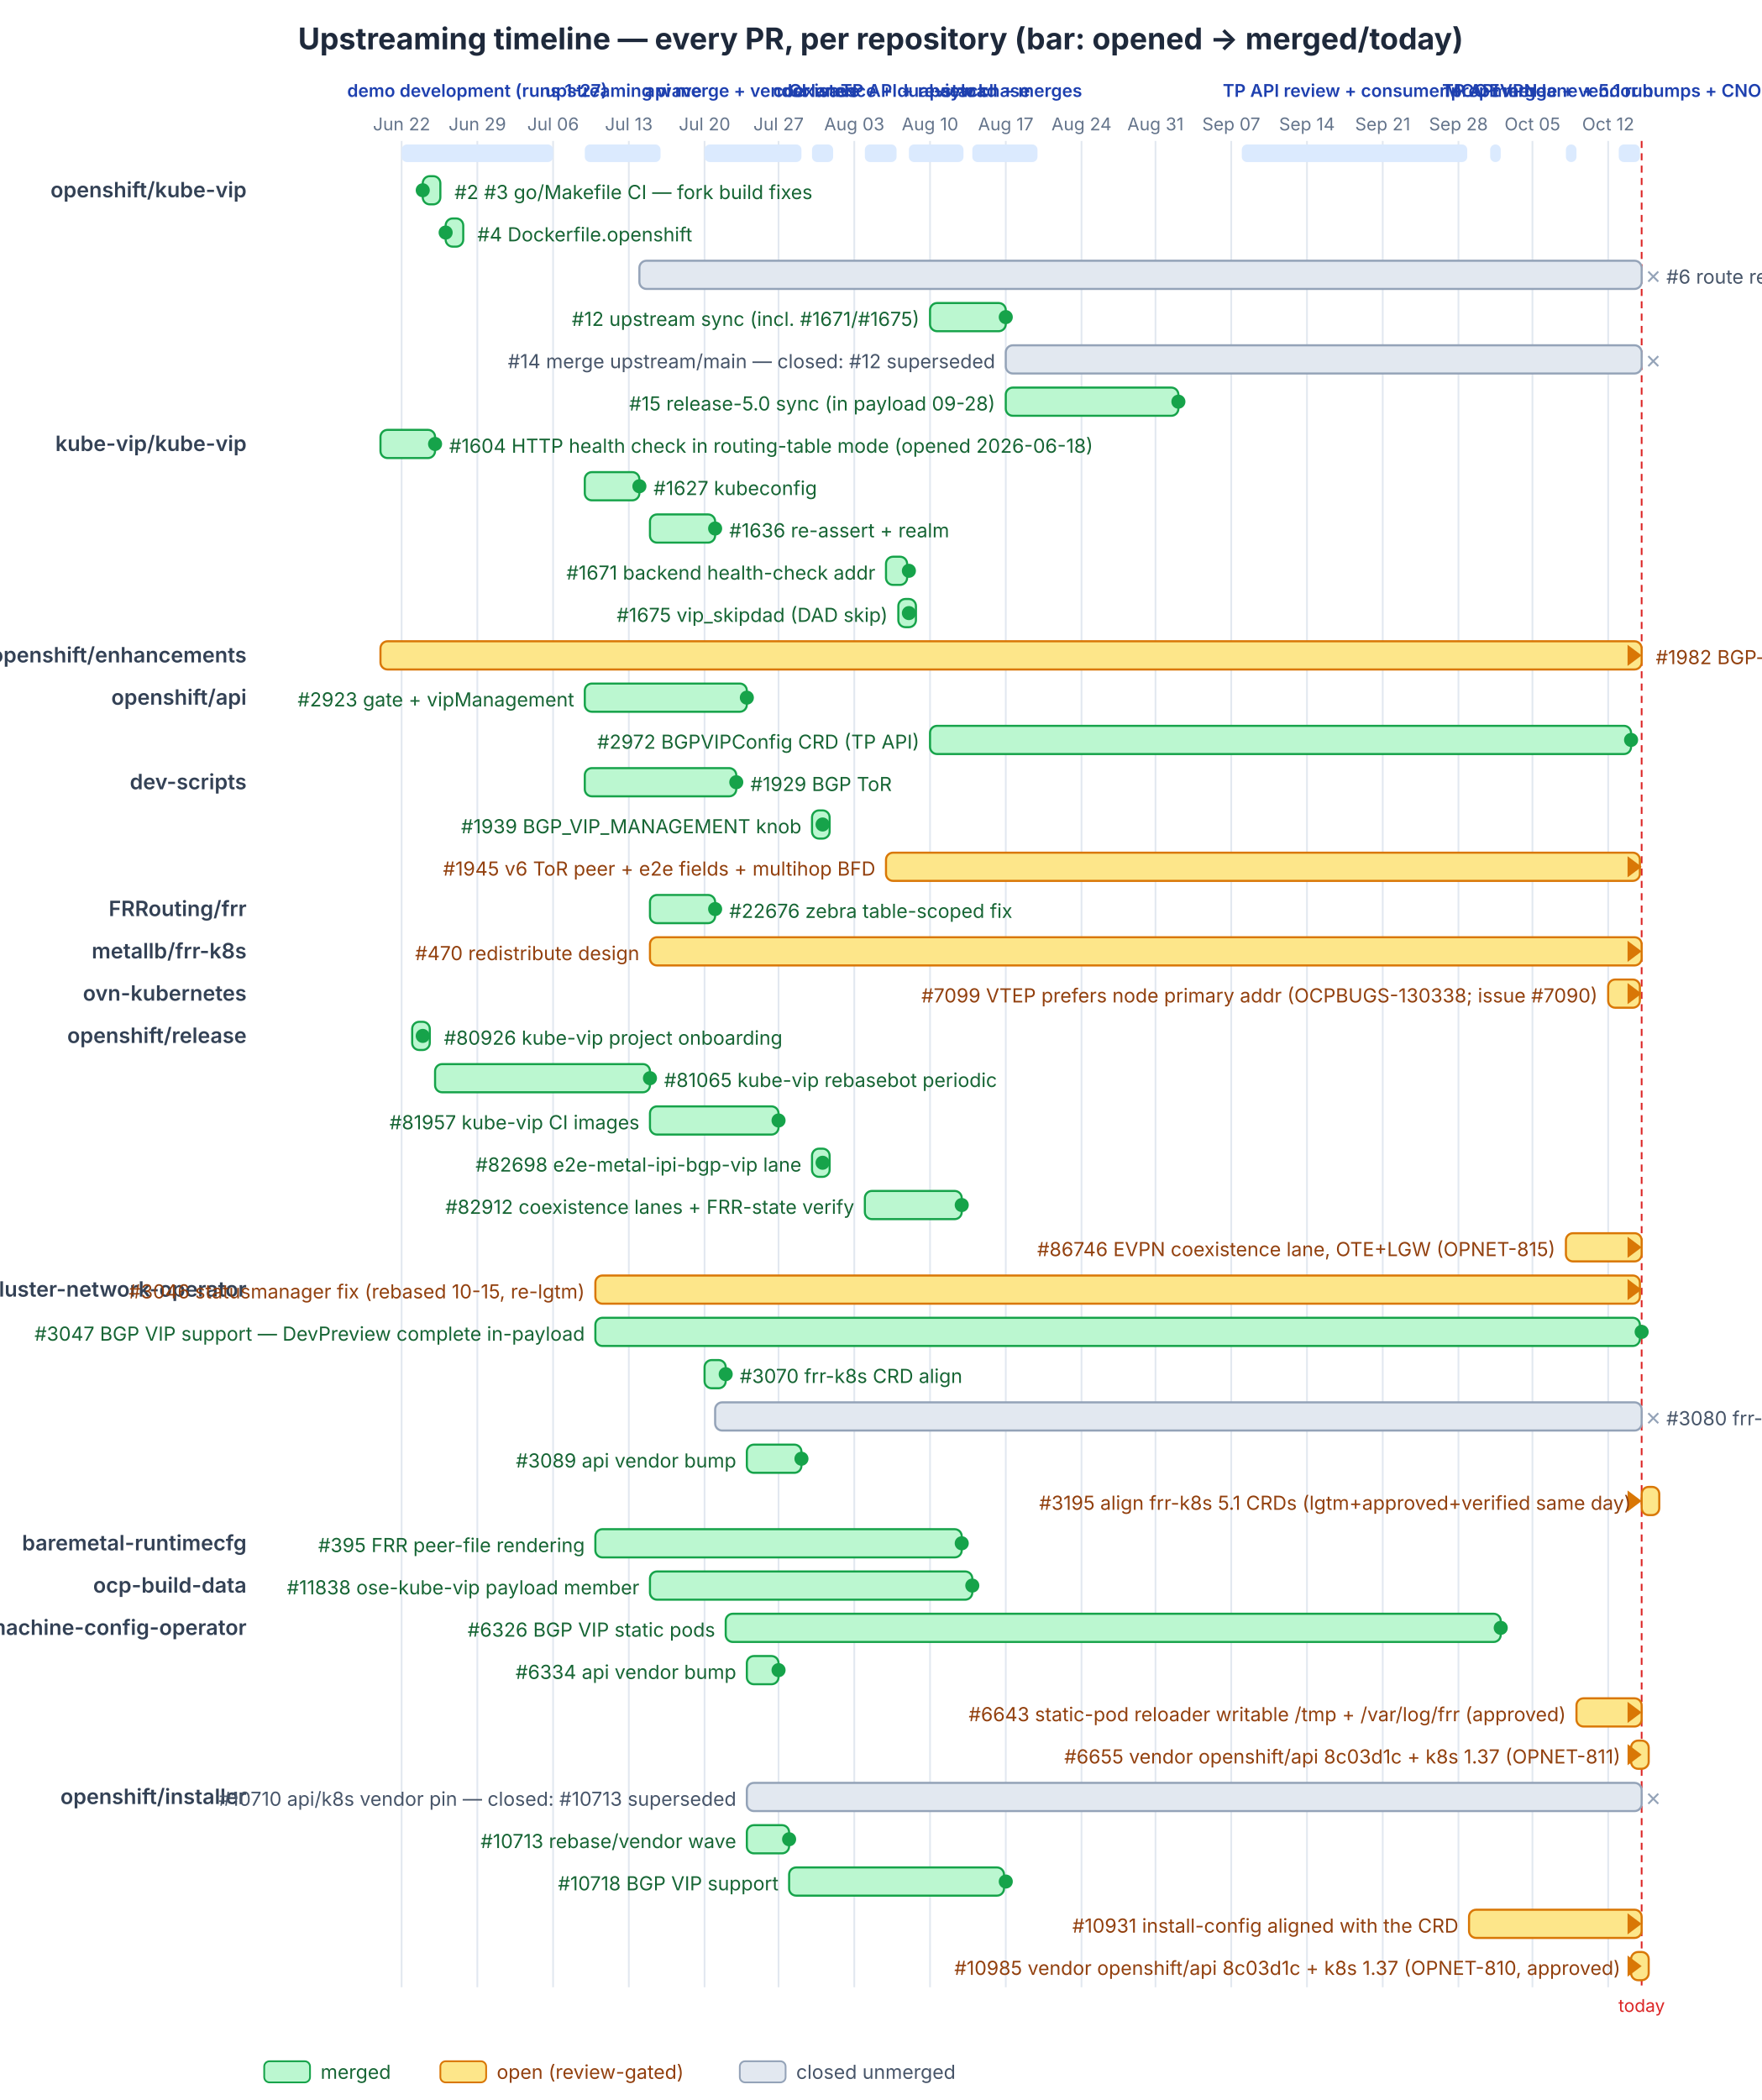
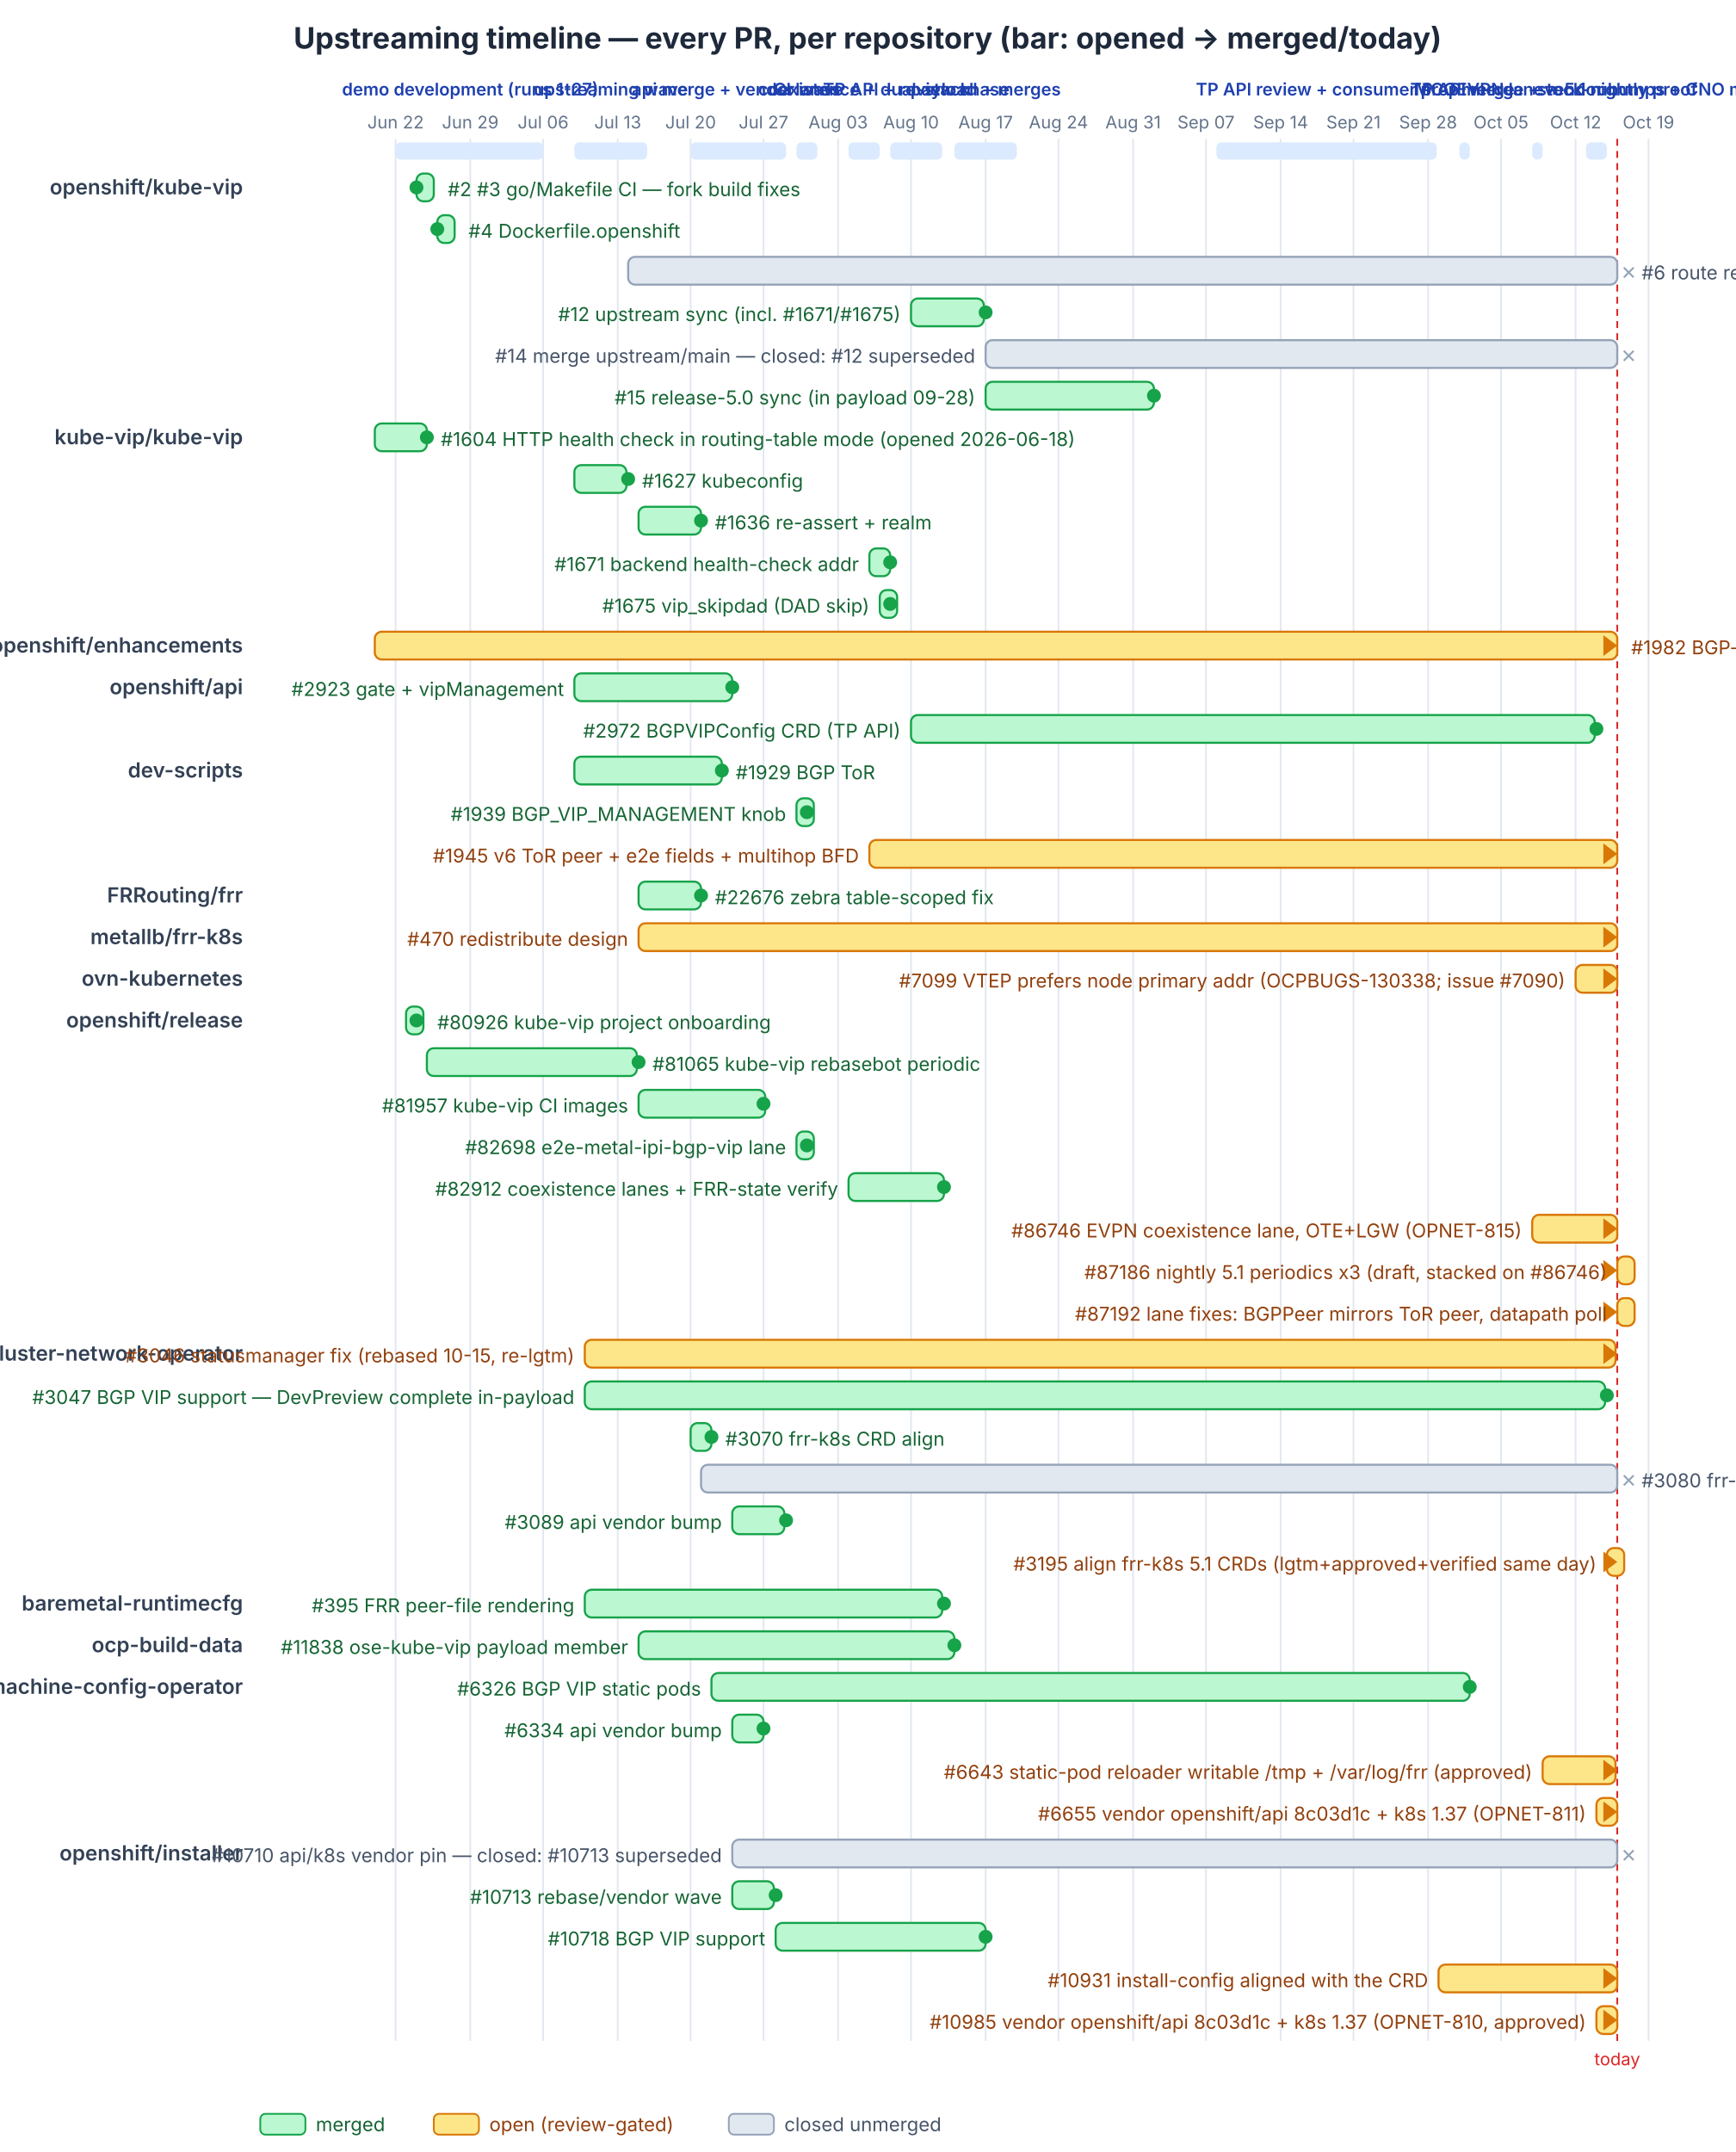
- <svg xmlns="http://www.w3.org/2000/svg" width="1000" height="1192" viewBox="0 0 1000 1192" font-family="Inter, Helvetica, Arial, sans-serif">
+ <svg xmlns="http://www.w3.org/2000/svg" width="1000" height="1240" viewBox="0 0 1000 1240" font-family="Inter, Helvetica, Arial, sans-serif">
  <text x="500" y="28" text-anchor="middle" font-size="17" font-weight="700" fill="#1e293b">Upstreaming timeline — every PR, per repository (bar: opened → merged/today)</text>
-   <line x1="228" y1="80" x2="228" y2="1128" stroke="#e2e8f0" stroke-width="1" />
+   <line x1="228" y1="80" x2="228" y2="1176" stroke="#e2e8f0" stroke-width="1" />
  <text x="228" y="74" text-anchor="middle" font-size="10" fill="#64748b">Jun 22</text>
-   <line x1="271" y1="80" x2="271" y2="1128" stroke="#e2e8f0" stroke-width="1" />
+   <line x1="271" y1="80" x2="271" y2="1176" stroke="#e2e8f0" stroke-width="1" />
  <text x="271" y="74" text-anchor="middle" font-size="10" fill="#64748b">Jun 29</text>
-   <line x1="314" y1="80" x2="314" y2="1128" stroke="#e2e8f0" stroke-width="1" />
-   <text x="314" y="74" text-anchor="middle" font-size="10" fill="#64748b">Jul 06</text>
-   <line x1="357" y1="80" x2="357" y2="1128" stroke="#e2e8f0" stroke-width="1" />
-   <text x="357" y="74" text-anchor="middle" font-size="10" fill="#64748b">Jul 13</text>
-   <line x1="400" y1="80" x2="400" y2="1128" stroke="#e2e8f0" stroke-width="1" />
-   <text x="400" y="74" text-anchor="middle" font-size="10" fill="#64748b">Jul 20</text>
-   <line x1="442" y1="80" x2="442" y2="1128" stroke="#e2e8f0" stroke-width="1" />
-   <text x="442" y="74" text-anchor="middle" font-size="10" fill="#64748b">Jul 27</text>
-   <line x1="485" y1="80" x2="485" y2="1128" stroke="#e2e8f0" stroke-width="1" />
-   <text x="485" y="74" text-anchor="middle" font-size="10" fill="#64748b">Aug 03</text>
-   <line x1="528" y1="80" x2="528" y2="1128" stroke="#e2e8f0" stroke-width="1" />
-   <text x="528" y="74" text-anchor="middle" font-size="10" fill="#64748b">Aug 10</text>
-   <line x1="571" y1="80" x2="571" y2="1128" stroke="#e2e8f0" stroke-width="1" />
-   <text x="571" y="74" text-anchor="middle" font-size="10" fill="#64748b">Aug 17</text>
-   <line x1="614" y1="80" x2="614" y2="1128" stroke="#e2e8f0" stroke-width="1" />
-   <text x="614" y="74" text-anchor="middle" font-size="10" fill="#64748b">Aug 24</text>
-   <line x1="656" y1="80" x2="656" y2="1128" stroke="#e2e8f0" stroke-width="1" />
-   <text x="656" y="74" text-anchor="middle" font-size="10" fill="#64748b">Aug 31</text>
-   <line x1="699" y1="80" x2="699" y2="1128" stroke="#e2e8f0" stroke-width="1" />
-   <text x="699" y="74" text-anchor="middle" font-size="10" fill="#64748b">Sep 07</text>
-   <line x1="742" y1="80" x2="742" y2="1128" stroke="#e2e8f0" stroke-width="1" />
-   <text x="742" y="74" text-anchor="middle" font-size="10" fill="#64748b">Sep 14</text>
-   <line x1="785" y1="80" x2="785" y2="1128" stroke="#e2e8f0" stroke-width="1" />
-   <text x="785" y="74" text-anchor="middle" font-size="10" fill="#64748b">Sep 21</text>
-   <line x1="828" y1="80" x2="828" y2="1128" stroke="#e2e8f0" stroke-width="1" />
-   <text x="828" y="74" text-anchor="middle" font-size="10" fill="#64748b">Sep 28</text>
-   <line x1="870" y1="80" x2="870" y2="1128" stroke="#e2e8f0" stroke-width="1" />
-   <text x="870" y="74" text-anchor="middle" font-size="10" fill="#64748b">Oct 05</text>
-   <line x1="913" y1="80" x2="913" y2="1128" stroke="#e2e8f0" stroke-width="1" />
-   <text x="913" y="74" text-anchor="middle" font-size="10" fill="#64748b">Oct 12</text>
-   <line x1="932" y1="80" x2="932" y2="1128" stroke="#dc2626" stroke-width="1" stroke-dasharray="4 3" />
-   <text x="932" y="1142" text-anchor="middle" font-size="10" fill="#dc2626">today</text>
-   <rect x="228" y="82" width="86" height="10" rx="3" fill="#dbeafe" />
+   <line x1="313" y1="80" x2="313" y2="1176" stroke="#e2e8f0" stroke-width="1" />
+   <text x="313" y="74" text-anchor="middle" font-size="10" fill="#64748b">Jul 06</text>
+   <line x1="356" y1="80" x2="356" y2="1176" stroke="#e2e8f0" stroke-width="1" />
+   <text x="356" y="74" text-anchor="middle" font-size="10" fill="#64748b">Jul 13</text>
+   <line x1="398" y1="80" x2="398" y2="1176" stroke="#e2e8f0" stroke-width="1" />
+   <text x="398" y="74" text-anchor="middle" font-size="10" fill="#64748b">Jul 20</text>
+   <line x1="440" y1="80" x2="440" y2="1176" stroke="#e2e8f0" stroke-width="1" />
+   <text x="440" y="74" text-anchor="middle" font-size="10" fill="#64748b">Jul 27</text>
+   <line x1="483" y1="80" x2="483" y2="1176" stroke="#e2e8f0" stroke-width="1" />
+   <text x="483" y="74" text-anchor="middle" font-size="10" fill="#64748b">Aug 03</text>
+   <line x1="525" y1="80" x2="525" y2="1176" stroke="#e2e8f0" stroke-width="1" />
+   <text x="525" y="74" text-anchor="middle" font-size="10" fill="#64748b">Aug 10</text>
+   <line x1="568" y1="80" x2="568" y2="1176" stroke="#e2e8f0" stroke-width="1" />
+   <text x="568" y="74" text-anchor="middle" font-size="10" fill="#64748b">Aug 17</text>
+   <line x1="610" y1="80" x2="610" y2="1176" stroke="#e2e8f0" stroke-width="1" />
+   <text x="610" y="74" text-anchor="middle" font-size="10" fill="#64748b">Aug 24</text>
+   <line x1="653" y1="80" x2="653" y2="1176" stroke="#e2e8f0" stroke-width="1" />
+   <text x="653" y="74" text-anchor="middle" font-size="10" fill="#64748b">Aug 31</text>
+   <line x1="695" y1="80" x2="695" y2="1176" stroke="#e2e8f0" stroke-width="1" />
+   <text x="695" y="74" text-anchor="middle" font-size="10" fill="#64748b">Sep 07</text>
+   <line x1="738" y1="80" x2="738" y2="1176" stroke="#e2e8f0" stroke-width="1" />
+   <text x="738" y="74" text-anchor="middle" font-size="10" fill="#64748b">Sep 14</text>
+   <line x1="780" y1="80" x2="780" y2="1176" stroke="#e2e8f0" stroke-width="1" />
+   <text x="780" y="74" text-anchor="middle" font-size="10" fill="#64748b">Sep 21</text>
+   <line x1="823" y1="80" x2="823" y2="1176" stroke="#e2e8f0" stroke-width="1" />
+   <text x="823" y="74" text-anchor="middle" font-size="10" fill="#64748b">Sep 28</text>
+   <line x1="865" y1="80" x2="865" y2="1176" stroke="#e2e8f0" stroke-width="1" />
+   <text x="865" y="74" text-anchor="middle" font-size="10" fill="#64748b">Oct 05</text>
+   <line x1="908" y1="80" x2="908" y2="1176" stroke="#e2e8f0" stroke-width="1" />
+   <text x="908" y="74" text-anchor="middle" font-size="10" fill="#64748b">Oct 12</text>
+   <line x1="950" y1="80" x2="950" y2="1176" stroke="#e2e8f0" stroke-width="1" />
+   <text x="950" y="74" text-anchor="middle" font-size="10" fill="#64748b">Oct 19</text>
+   <line x1="932" y1="80" x2="932" y2="1176" stroke="#dc2626" stroke-width="1" stroke-dasharray="4 3" />
+   <text x="932" y="1190" text-anchor="middle" font-size="10" fill="#dc2626">today</text>
+   <rect x="228" y="82" width="85" height="10" rx="3" fill="#dbeafe" />
  <text x="271" y="55" text-anchor="middle" font-size="10" font-weight="600" fill="#1e40af">demo development (runs 1-27)</text>
-   <rect x="332" y="82" width="43" height="10" rx="3" fill="#dbeafe" />
-   <text x="354" y="55" text-anchor="middle" font-size="10" font-weight="600" fill="#1e40af">upstreaming wave</text>
-   <rect x="400" y="82" width="55" height="10" rx="3" fill="#dbeafe" />
-   <text x="427" y="55" text-anchor="middle" font-size="10" font-weight="600" fill="#1e40af">api merge + vendor wave</text>
-   <rect x="461" y="82" width="12" height="10" rx="3" fill="#dbeafe" />
-   <text x="467" y="55" text-anchor="middle" font-size="10" font-weight="600" fill="#1e40af">CI lanes</text>
-   <rect x="491" y="82" width="18" height="10" rx="3" fill="#dbeafe" />
-   <text x="500" y="55" text-anchor="middle" font-size="10" font-weight="600" fill="#1e40af">coexistence + dual-stack</text>
-   <rect x="516" y="82" width="31" height="10" rx="3" fill="#dbeafe" />
-   <text x="531" y="55" text-anchor="middle" font-size="10" font-weight="600" fill="#1e40af">TP API + review chase</text>
-   <rect x="552" y="82" width="37" height="10" rx="3" fill="#dbeafe" />
-   <text x="571" y="55" text-anchor="middle" font-size="10" font-weight="600" fill="#1e40af">payload + merges</text>
-   <rect x="705" y="82" width="128" height="10" rx="3" fill="#dbeafe" />
-   <text x="770" y="55" text-anchor="middle" font-size="10" font-weight="600" fill="#1e40af">TP API review + consumer prep</text>
-   <rect x="846" y="82" width="6" height="10" rx="3" fill="#dbeafe" />
-   <text x="849" y="55" text-anchor="middle" font-size="10" font-weight="600" fill="#1e40af">MCO merge</text>
-   <rect x="889" y="82" width="6" height="10" rx="3" fill="#dbeafe" />
-   <text x="892" y="55" text-anchor="middle" font-size="10" font-weight="600" fill="#1e40af">EVPN lane + 5.1 run</text>
-   <rect x="919" y="82" width="12" height="10" rx="3" fill="#dbeafe" />
-   <text x="926" y="55" text-anchor="middle" font-size="10" font-weight="600" fill="#1e40af">TP API merge + vendor bumps + CNO merge</text>
+   <rect x="331" y="82" width="42" height="10" rx="3" fill="#dbeafe" />
+   <text x="352" y="55" text-anchor="middle" font-size="10" font-weight="600" fill="#1e40af">upstreaming wave</text>
+   <rect x="398" y="82" width="55" height="10" rx="3" fill="#dbeafe" />
+   <text x="425" y="55" text-anchor="middle" font-size="10" font-weight="600" fill="#1e40af">api merge + vendor wave</text>
+   <rect x="459" y="82" width="12" height="10" rx="3" fill="#dbeafe" />
+   <text x="465" y="55" text-anchor="middle" font-size="10" font-weight="600" fill="#1e40af">CI lanes</text>
+   <rect x="489" y="82" width="18" height="10" rx="3" fill="#dbeafe" />
+   <text x="498" y="55" text-anchor="middle" font-size="10" font-weight="600" fill="#1e40af">coexistence + dual-stack</text>
+   <rect x="513" y="82" width="30" height="10" rx="3" fill="#dbeafe" />
+   <text x="528" y="55" text-anchor="middle" font-size="10" font-weight="600" fill="#1e40af">TP API + review chase</text>
+   <rect x="550" y="82" width="36" height="10" rx="3" fill="#dbeafe" />
+   <text x="568" y="55" text-anchor="middle" font-size="10" font-weight="600" fill="#1e40af">payload + merges</text>
+   <rect x="701" y="82" width="127" height="10" rx="3" fill="#dbeafe" />
+   <text x="765" y="55" text-anchor="middle" font-size="10" font-weight="600" fill="#1e40af">TP API review + consumer prep</text>
+   <rect x="841" y="82" width="6" height="10" rx="3" fill="#dbeafe" />
+   <text x="844" y="55" text-anchor="middle" font-size="10" font-weight="600" fill="#1e40af">MCO merge</text>
+   <rect x="883" y="82" width="6" height="10" rx="3" fill="#dbeafe" />
+   <text x="886" y="55" text-anchor="middle" font-size="10" font-weight="600" fill="#1e40af">EVPN lane + 5.1 run</text>
+   <rect x="914" y="82" width="12" height="10" rx="3" fill="#dbeafe" />
+   <text x="920" y="55" text-anchor="middle" font-size="10" font-weight="600" fill="#1e40af">TP API merge + vendor bumps + CNO merge</text>
+   <rect x="932" y="82" width="0" height="10" rx="3" fill="#dbeafe" />
+   <text x="932" y="55" text-anchor="middle" font-size="10" font-weight="600" fill="#1e40af">stock-nightly proof</text>
  <text x="140" y="112" text-anchor="end" font-size="12" font-weight="600" fill="#334155">openshift/kube-vip</text>
  <rect x="240" y="100" width="10" height="16" rx="4" fill="#bbf7d0" stroke="#16a34a" stroke-width="1.2" />
  <circle cx="240" cy="108" r="4" fill="#16a34a" />
  <text x="258" y="113" font-size="11" fill="#166534">#2 #3 go/Makefile CI — fork build fixes</text>
-   <rect x="253" y="124" width="10" height="16" rx="4" fill="#bbf7d0" stroke="#16a34a" stroke-width="1.2" />
-   <circle cx="253" cy="132" r="4" fill="#16a34a" />
-   <text x="271" y="137" font-size="11" fill="#166534">#4 Dockerfile.openshift</text>
-   <rect x="363" y="148" width="569" height="16" rx="4" fill="#e2e8f0" stroke="#94a3b8" stroke-width="1.2" />
+   <rect x="252" y="124" width="10" height="16" rx="4" fill="#bbf7d0" stroke="#16a34a" stroke-width="1.2" />
+   <circle cx="252" cy="132" r="4" fill="#16a34a" />
+   <text x="270" y="137" font-size="11" fill="#166534">#4 Dockerfile.openshift</text>
+   <rect x="362" y="148" width="570" height="16" rx="4" fill="#e2e8f0" stroke="#94a3b8" stroke-width="1.2" />
  <text x="934" y="161" font-size="11" fill="#94a3b8">✕</text>
  <text x="946" y="161" font-size="11" fill="#475569">#6 route re-assert — closed: FRR fix suffices</text>
-   <rect x="528" y="172" width="43" height="16" rx="4" fill="#bbf7d0" stroke="#16a34a" stroke-width="1.2" />
-   <circle cx="571" cy="180" r="4" fill="#16a34a" />
-   <text x="522" y="185" text-anchor="end" font-size="11" fill="#166534">#12 upstream sync (incl. #1671/#1675)</text>
-   <rect x="571" y="196" width="361" height="16" rx="4" fill="#e2e8f0" stroke="#94a3b8" stroke-width="1.2" />
+   <rect x="525" y="172" width="42" height="16" rx="4" fill="#bbf7d0" stroke="#16a34a" stroke-width="1.2" />
+   <circle cx="568" cy="180" r="4" fill="#16a34a" />
+   <text x="519" y="185" text-anchor="end" font-size="11" fill="#166534">#12 upstream sync (incl. #1671/#1675)</text>
+   <rect x="568" y="196" width="364" height="16" rx="4" fill="#e2e8f0" stroke="#94a3b8" stroke-width="1.2" />
  <text x="934" y="209" font-size="11" fill="#94a3b8">✕</text>
-   <text x="565" y="209" text-anchor="end" font-size="11" fill="#475569">#14 merge upstream/main — closed: #12 superseded</text>
-   <rect x="571" y="220" width="98" height="16" rx="4" fill="#bbf7d0" stroke="#16a34a" stroke-width="1.2" />
-   <circle cx="669" cy="228" r="4" fill="#16a34a" />
-   <text x="565" y="233" text-anchor="end" font-size="11" fill="#166534">#15 release-5.0 sync (in payload 09-28)</text>
+   <text x="562" y="209" text-anchor="end" font-size="11" fill="#475569">#14 merge upstream/main — closed: #12 superseded</text>
+   <rect x="568" y="220" width="97" height="16" rx="4" fill="#bbf7d0" stroke="#16a34a" stroke-width="1.2" />
+   <circle cx="665" cy="228" r="4" fill="#16a34a" />
+   <text x="562" y="233" text-anchor="end" font-size="11" fill="#166534">#15 release-5.0 sync (in payload 09-28)</text>
  <text x="140" y="256" text-anchor="end" font-size="12" font-weight="600" fill="#334155">kube-vip/kube-vip</text>
-   <rect x="216" y="244" width="31" height="16" rx="4" fill="#bbf7d0" stroke="#16a34a" stroke-width="1.2" />
-   <circle cx="247" cy="252" r="4" fill="#16a34a" />
-   <text x="255" y="257" font-size="11" fill="#166534">#1604 HTTP health check in routing-table mode (opened 2026-06-18)</text>
-   <rect x="332" y="268" width="31" height="16" rx="4" fill="#bbf7d0" stroke="#16a34a" stroke-width="1.2" />
-   <circle cx="363" cy="276" r="4" fill="#16a34a" />
-   <text x="371" y="281" font-size="11" fill="#166534">#1627 kubeconfig</text>
-   <rect x="369" y="292" width="37" height="16" rx="4" fill="#bbf7d0" stroke="#16a34a" stroke-width="1.2" />
-   <circle cx="406" cy="300" r="4" fill="#16a34a" />
-   <text x="414" y="305" font-size="11" fill="#166534">#1636 re-assert + realm</text>
-   <rect x="503" y="316" width="12" height="16" rx="4" fill="#bbf7d0" stroke="#16a34a" stroke-width="1.2" />
-   <circle cx="516" cy="324" r="4" fill="#16a34a" />
-   <text x="497" y="329" text-anchor="end" font-size="11" fill="#166534">#1671 backend health-check addr</text>
-   <rect x="510" y="340" width="10" height="16" rx="4" fill="#bbf7d0" stroke="#16a34a" stroke-width="1.2" />
-   <circle cx="516" cy="348" r="4" fill="#16a34a" />
-   <text x="504" y="353" text-anchor="end" font-size="11" fill="#166534">#1675 vip_skipdad (DAD skip)</text>
+   <rect x="216" y="244" width="30" height="16" rx="4" fill="#bbf7d0" stroke="#16a34a" stroke-width="1.2" />
+   <circle cx="246" cy="252" r="4" fill="#16a34a" />
+   <text x="254" y="257" font-size="11" fill="#166534">#1604 HTTP health check in routing-table mode (opened 2026-06-18)</text>
+   <rect x="331" y="268" width="30" height="16" rx="4" fill="#bbf7d0" stroke="#16a34a" stroke-width="1.2" />
+   <circle cx="362" cy="276" r="4" fill="#16a34a" />
+   <text x="370" y="281" font-size="11" fill="#166534">#1627 kubeconfig</text>
+   <rect x="368" y="292" width="36" height="16" rx="4" fill="#bbf7d0" stroke="#16a34a" stroke-width="1.2" />
+   <circle cx="404" cy="300" r="4" fill="#16a34a" />
+   <text x="412" y="305" font-size="11" fill="#166534">#1636 re-assert + realm</text>
+   <rect x="501" y="316" width="12" height="16" rx="4" fill="#bbf7d0" stroke="#16a34a" stroke-width="1.2" />
+   <circle cx="513" cy="324" r="4" fill="#16a34a" />
+   <text x="495" y="329" text-anchor="end" font-size="11" fill="#166534">#1671 backend health-check addr</text>
+   <rect x="507" y="340" width="10" height="16" rx="4" fill="#bbf7d0" stroke="#16a34a" stroke-width="1.2" />
+   <circle cx="513" cy="348" r="4" fill="#16a34a" />
+   <text x="501" y="353" text-anchor="end" font-size="11" fill="#166534">#1675 vip_skipdad (DAD skip)</text>
  <text x="140" y="376" text-anchor="end" font-size="12" font-weight="600" fill="#334155">openshift/enhancements</text>
  <rect x="216" y="364" width="716" height="16" rx="4" fill="#fde68a" stroke="#d97706" stroke-width="1.2" />
  <path d="M924,366 L932,372 L924,378 z" fill="#d97706" />
  <text x="940" y="377" font-size="11" fill="#92400e">#1982 BGP-based VIP management EP (opened 2026-04-23)</text>
  <text x="140" y="400" text-anchor="end" font-size="12" font-weight="600" fill="#334155">openshift/api</text>
-   <rect x="332" y="388" width="92" height="16" rx="4" fill="#bbf7d0" stroke="#16a34a" stroke-width="1.2" />
-   <circle cx="424" cy="396" r="4" fill="#16a34a" />
-   <text x="326" y="401" text-anchor="end" font-size="11" fill="#166534">#2923 gate + vipManagement</text>
-   <rect x="528" y="412" width="398" height="16" rx="4" fill="#bbf7d0" stroke="#16a34a" stroke-width="1.2" />
-   <circle cx="926" cy="420" r="4" fill="#16a34a" />
-   <text x="522" y="425" text-anchor="end" font-size="11" fill="#166534">#2972 BGPVIPConfig CRD (TP API)</text>
+   <rect x="331" y="388" width="91" height="16" rx="4" fill="#bbf7d0" stroke="#16a34a" stroke-width="1.2" />
+   <circle cx="422" cy="396" r="4" fill="#16a34a" />
+   <text x="325" y="401" text-anchor="end" font-size="11" fill="#166534">#2923 gate + vipManagement</text>
+   <rect x="525" y="412" width="394" height="16" rx="4" fill="#bbf7d0" stroke="#16a34a" stroke-width="1.2" />
+   <circle cx="920" cy="420" r="4" fill="#16a34a" />
+   <text x="519" y="425" text-anchor="end" font-size="11" fill="#166534">#2972 BGPVIPConfig CRD (TP API)</text>
  <text x="140" y="448" text-anchor="end" font-size="12" font-weight="600" fill="#334155">dev-scripts</text>
-   <rect x="332" y="436" width="86" height="16" rx="4" fill="#bbf7d0" stroke="#16a34a" stroke-width="1.2" />
-   <circle cx="418" cy="444" r="4" fill="#16a34a" />
-   <text x="426" y="449" font-size="11" fill="#166534">#1929 BGP ToR</text>
-   <rect x="461" y="460" width="10" height="16" rx="4" fill="#bbf7d0" stroke="#16a34a" stroke-width="1.2" />
-   <circle cx="467" cy="468" r="4" fill="#16a34a" />
-   <text x="455" y="473" text-anchor="end" font-size="11" fill="#166534">#1939 BGP_VIP_MANAGEMENT knob</text>
-   <rect x="503" y="484" width="428" height="16" rx="4" fill="#fde68a" stroke="#d97706" stroke-width="1.2" />
+   <rect x="331" y="436" width="85" height="16" rx="4" fill="#bbf7d0" stroke="#16a34a" stroke-width="1.2" />
+   <circle cx="416" cy="444" r="4" fill="#16a34a" />
+   <text x="424" y="449" font-size="11" fill="#166534">#1929 BGP ToR</text>
+   <rect x="459" y="460" width="10" height="16" rx="4" fill="#bbf7d0" stroke="#16a34a" stroke-width="1.2" />
+   <circle cx="465" cy="468" r="4" fill="#16a34a" />
+   <text x="453" y="473" text-anchor="end" font-size="11" fill="#166534">#1939 BGP_VIP_MANAGEMENT knob</text>
+   <rect x="501" y="484" width="431" height="16" rx="4" fill="#fde68a" stroke="#d97706" stroke-width="1.2" />
  <path d="M924,486 L932,492 L924,498 z" fill="#d97706" />
-   <text x="497" y="497" text-anchor="end" font-size="11" fill="#92400e">#1945 v6 ToR peer + e2e fields + multihop BFD</text>
+   <text x="495" y="497" text-anchor="end" font-size="11" fill="#92400e">#1945 v6 ToR peer + e2e fields + multihop BFD</text>
  <text x="140" y="520" text-anchor="end" font-size="12" font-weight="600" fill="#334155">FRRouting/frr</text>
-   <rect x="369" y="508" width="37" height="16" rx="4" fill="#bbf7d0" stroke="#16a34a" stroke-width="1.2" />
-   <circle cx="406" cy="516" r="4" fill="#16a34a" />
-   <text x="414" y="521" font-size="11" fill="#166534">#22676 zebra table-scoped fix</text>
+   <rect x="368" y="508" width="36" height="16" rx="4" fill="#bbf7d0" stroke="#16a34a" stroke-width="1.2" />
+   <circle cx="404" cy="516" r="4" fill="#16a34a" />
+   <text x="412" y="521" font-size="11" fill="#166534">#22676 zebra table-scoped fix</text>
  <text x="140" y="544" text-anchor="end" font-size="12" font-weight="600" fill="#334155">metallb/frr-k8s</text>
-   <rect x="369" y="532" width="563" height="16" rx="4" fill="#fde68a" stroke="#d97706" stroke-width="1.2" />
+   <rect x="368" y="532" width="564" height="16" rx="4" fill="#fde68a" stroke="#d97706" stroke-width="1.2" />
  <path d="M924,534 L932,540 L924,546 z" fill="#d97706" />
-   <text x="363" y="545" text-anchor="end" font-size="11" fill="#92400e">#470 redistribute design</text>
+   <text x="362" y="545" text-anchor="end" font-size="11" fill="#92400e">#470 redistribute design</text>
  <text x="140" y="568" text-anchor="end" font-size="12" font-weight="600" fill="#334155">ovn-kubernetes</text>
-   <rect x="913" y="556" width="18" height="16" rx="4" fill="#fde68a" stroke="#d97706" stroke-width="1.2" />
+   <rect x="908" y="556" width="24" height="16" rx="4" fill="#fde68a" stroke="#d97706" stroke-width="1.2" />
  <path d="M924,558 L932,564 L924,570 z" fill="#d97706" />
-   <text x="907" y="569" text-anchor="end" font-size="11" fill="#92400e">#7099 VTEP prefers node primary addr (OCPBUGS-130338; issue #7090)</text>
+   <text x="902" y="569" text-anchor="end" font-size="11" fill="#92400e">#7099 VTEP prefers node primary addr (OCPBUGS-130338; issue #7090)</text>
  <text x="140" y="592" text-anchor="end" font-size="12" font-weight="600" fill="#334155">openshift/release</text>
  <rect x="234" y="580" width="10" height="16" rx="4" fill="#bbf7d0" stroke="#16a34a" stroke-width="1.2" />
  <circle cx="240" cy="588" r="4" fill="#16a34a" />
  <text x="252" y="593" font-size="11" fill="#166534">#80926 kube-vip project onboarding</text>
-   <rect x="247" y="604" width="122" height="16" rx="4" fill="#bbf7d0" stroke="#16a34a" stroke-width="1.2" />
-   <circle cx="369" cy="612" r="4" fill="#16a34a" />
-   <text x="377" y="617" font-size="11" fill="#166534">#81065 kube-vip rebasebot periodic</text>
-   <rect x="369" y="628" width="73" height="16" rx="4" fill="#bbf7d0" stroke="#16a34a" stroke-width="1.2" />
-   <circle cx="442" cy="636" r="4" fill="#16a34a" />
-   <text x="363" y="641" text-anchor="end" font-size="11" fill="#166534">#81957 kube-vip CI images</text>
-   <rect x="461" y="652" width="10" height="16" rx="4" fill="#bbf7d0" stroke="#16a34a" stroke-width="1.2" />
-   <circle cx="467" cy="660" r="4" fill="#16a34a" />
-   <text x="455" y="665" text-anchor="end" font-size="11" fill="#166534">#82698 e2e-metal-ipi-bgp-vip lane</text>
-   <rect x="491" y="676" width="55" height="16" rx="4" fill="#bbf7d0" stroke="#16a34a" stroke-width="1.2" />
-   <circle cx="546" cy="684" r="4" fill="#16a34a" />
-   <text x="485" y="689" text-anchor="end" font-size="11" fill="#166534">#82912 coexistence lanes + FRR-state verify</text>
-   <rect x="889" y="700" width="43" height="16" rx="4" fill="#fde68a" stroke="#d97706" stroke-width="1.2" />
+   <rect x="246" y="604" width="121" height="16" rx="4" fill="#bbf7d0" stroke="#16a34a" stroke-width="1.2" />
+   <circle cx="368" cy="612" r="4" fill="#16a34a" />
+   <text x="376" y="617" font-size="11" fill="#166534">#81065 kube-vip rebasebot periodic</text>
+   <rect x="368" y="628" width="73" height="16" rx="4" fill="#bbf7d0" stroke="#16a34a" stroke-width="1.2" />
+   <circle cx="440" cy="636" r="4" fill="#16a34a" />
+   <text x="362" y="641" text-anchor="end" font-size="11" fill="#166534">#81957 kube-vip CI images</text>
+   <rect x="459" y="652" width="10" height="16" rx="4" fill="#bbf7d0" stroke="#16a34a" stroke-width="1.2" />
+   <circle cx="465" cy="660" r="4" fill="#16a34a" />
+   <text x="453" y="665" text-anchor="end" font-size="11" fill="#166534">#82698 e2e-metal-ipi-bgp-vip lane</text>
+   <rect x="489" y="676" width="55" height="16" rx="4" fill="#bbf7d0" stroke="#16a34a" stroke-width="1.2" />
+   <circle cx="544" cy="684" r="4" fill="#16a34a" />
+   <text x="483" y="689" text-anchor="end" font-size="11" fill="#166534">#82912 coexistence lanes + FRR-state verify</text>
+   <rect x="883" y="700" width="49" height="16" rx="4" fill="#fde68a" stroke="#d97706" stroke-width="1.2" />
  <path d="M924,702 L932,708 L924,714 z" fill="#d97706" />
-   <text x="883" y="713" text-anchor="end" font-size="11" fill="#92400e">#86746 EVPN coexistence lane, OTE+LGW (OPNET-815)</text>
-   <text x="140" y="736" text-anchor="end" font-size="12" font-weight="600" fill="#334155">cluster-network-operator</text>
-   <rect x="338" y="724" width="593" height="16" rx="4" fill="#fde68a" stroke="#d97706" stroke-width="1.2" />
+   <text x="877" y="713" text-anchor="end" font-size="11" fill="#92400e">#86746 EVPN coexistence lane, OTE+LGW (OPNET-815)</text>
+   <rect x="932" y="724" width="10" height="16" rx="4" fill="#fde68a" stroke="#d97706" stroke-width="1.2" />
  <path d="M924,726 L932,732 L924,738 z" fill="#d97706" />
-   <text x="332" y="737" text-anchor="end" font-size="11" fill="#92400e">#3046 statusmanager fix (rebased 10-15, re-lgtm)</text>
-   <rect x="338" y="748" width="593" height="16" rx="4" fill="#bbf7d0" stroke="#16a34a" stroke-width="1.2" />
-   <circle cx="932" cy="756" r="4" fill="#16a34a" />
-   <text x="332" y="761" text-anchor="end" font-size="11" fill="#166534">#3047 BGP VIP support — DevPreview complete in-payload</text>
-   <rect x="400" y="772" width="12" height="16" rx="4" fill="#bbf7d0" stroke="#16a34a" stroke-width="1.2" />
-   <circle cx="412" cy="780" r="4" fill="#16a34a" />
-   <text x="420" y="785" font-size="11" fill="#166534">#3070 frr-k8s CRD align</text>
-   <rect x="406" y="796" width="526" height="16" rx="4" fill="#e2e8f0" stroke="#94a3b8" stroke-width="1.2" />
-   <text x="934" y="809" font-size="11" fill="#94a3b8">✕</text>
-   <text x="946" y="809" font-size="11" fill="#475569">#3080 frr-k8s asn format — closed: dup of #3070</text>
-   <rect x="424" y="820" width="31" height="16" rx="4" fill="#bbf7d0" stroke="#16a34a" stroke-width="1.2" />
-   <circle cx="455" cy="828" r="4" fill="#16a34a" />
-   <text x="418" y="833" text-anchor="end" font-size="11" fill="#166534">#3089 api vendor bump</text>
-   <rect x="932" y="844" width="10" height="16" rx="4" fill="#fde68a" stroke="#d97706" stroke-width="1.2" />
-   <path d="M924,846 L932,852 L924,858 z" fill="#d97706" />
-   <text x="926" y="857" text-anchor="end" font-size="11" fill="#92400e">#3195 align frr-k8s 5.1 CRDs (lgtm+approved+verified same day)</text>
-   <text x="140" y="880" text-anchor="end" font-size="12" font-weight="600" fill="#334155">baremetal-runtimecfg</text>
-   <rect x="338" y="868" width="208" height="16" rx="4" fill="#bbf7d0" stroke="#16a34a" stroke-width="1.2" />
-   <circle cx="546" cy="876" r="4" fill="#16a34a" />
-   <text x="332" y="881" text-anchor="end" font-size="11" fill="#166534">#395 FRR peer-file rendering</text>
-   <text x="140" y="904" text-anchor="end" font-size="12" font-weight="600" fill="#334155">ocp-build-data</text>
-   <rect x="369" y="892" width="183" height="16" rx="4" fill="#bbf7d0" stroke="#16a34a" stroke-width="1.2" />
-   <circle cx="552" cy="900" r="4" fill="#16a34a" />
-   <text x="363" y="905" text-anchor="end" font-size="11" fill="#166534">#11838 ose-kube-vip payload member</text>
-   <text x="140" y="928" text-anchor="end" font-size="12" font-weight="600" fill="#334155">machine-config-operator</text>
-   <rect x="412" y="916" width="440" height="16" rx="4" fill="#bbf7d0" stroke="#16a34a" stroke-width="1.2" />
-   <circle cx="852" cy="924" r="4" fill="#16a34a" />
-   <text x="406" y="929" text-anchor="end" font-size="11" fill="#166534">#6326 BGP VIP static pods</text>
-   <rect x="424" y="940" width="18" height="16" rx="4" fill="#bbf7d0" stroke="#16a34a" stroke-width="1.2" />
-   <circle cx="442" cy="948" r="4" fill="#16a34a" />
-   <text x="418" y="953" text-anchor="end" font-size="11" fill="#166534">#6334 api vendor bump</text>
-   <rect x="895" y="964" width="37" height="16" rx="4" fill="#fde68a" stroke="#d97706" stroke-width="1.2" />
-   <path d="M924,966 L932,972 L924,978 z" fill="#d97706" />
-   <text x="889" y="977" text-anchor="end" font-size="11" fill="#92400e">#6643 static-pod reloader writable /tmp + /var/log/frr (approved)</text>
-   <rect x="926" y="988" width="10" height="16" rx="4" fill="#fde68a" stroke="#d97706" stroke-width="1.2" />
-   <path d="M924,990 L932,996 L924,1002 z" fill="#d97706" />
-   <text x="920" y="1001" text-anchor="end" font-size="11" fill="#92400e">#6655 vendor openshift/api 8c03d1c + k8s 1.37 (OPNET-811)</text>
-   <text x="140" y="1024" text-anchor="end" font-size="12" font-weight="600" fill="#334155">openshift/installer</text>
-   <rect x="424" y="1012" width="508" height="16" rx="4" fill="#e2e8f0" stroke="#94a3b8" stroke-width="1.2" />
-   <text x="934" y="1025" font-size="11" fill="#94a3b8">✕</text>
-   <text x="418" y="1025" text-anchor="end" font-size="11" fill="#475569">#10710 api/k8s vendor pin — closed: #10713 superseded</text>
-   <rect x="424" y="1036" width="24" height="16" rx="4" fill="#bbf7d0" stroke="#16a34a" stroke-width="1.2" />
-   <circle cx="448" cy="1044" r="4" fill="#16a34a" />
-   <text x="418" y="1049" text-anchor="end" font-size="11" fill="#166534">#10713 rebase/vendor wave</text>
-   <rect x="448" y="1060" width="122" height="16" rx="4" fill="#bbf7d0" stroke="#16a34a" stroke-width="1.2" />
-   <circle cx="571" cy="1068" r="4" fill="#16a34a" />
-   <text x="442" y="1073" text-anchor="end" font-size="11" fill="#166534">#10718 BGP VIP support</text>
-   <rect x="834" y="1084" width="98" height="16" rx="4" fill="#fde68a" stroke="#d97706" stroke-width="1.2" />
-   <path d="M924,1086 L932,1092 L924,1098 z" fill="#d97706" />
-   <text x="828" y="1097" text-anchor="end" font-size="11" fill="#92400e">#10931 install-config aligned with the CRD</text>
-   <rect x="926" y="1108" width="10" height="16" rx="4" fill="#fde68a" stroke="#d97706" stroke-width="1.2" />
-   <path d="M924,1110 L932,1116 L924,1122 z" fill="#d97706" />
-   <text x="920" y="1121" text-anchor="end" font-size="11" fill="#92400e">#10985 vendor openshift/api 8c03d1c + k8s 1.37 (OPNET-810, approved)</text>
+   <text x="926" y="737" text-anchor="end" font-size="11" fill="#92400e">#87186 nightly 5.1 periodics x3 (draft, stacked on #86746)</text>
+   <rect x="932" y="748" width="10" height="16" rx="4" fill="#fde68a" stroke="#d97706" stroke-width="1.2" />
+   <path d="M924,750 L932,756 L924,762 z" fill="#d97706" />
+   <text x="926" y="761" text-anchor="end" font-size="11" fill="#92400e">#87192 lane fixes: BGPPeer mirrors ToR peer, datapath poll</text>
+   <text x="140" y="784" text-anchor="end" font-size="12" font-weight="600" fill="#334155">cluster-network-operator</text>
+   <rect x="337" y="772" width="594" height="16" rx="4" fill="#fde68a" stroke="#d97706" stroke-width="1.2" />
+   <path d="M924,774 L932,780 L924,786 z" fill="#d97706" />
+   <text x="331" y="785" text-anchor="end" font-size="11" fill="#92400e">#3046 statusmanager fix (rebased 10-15, re-lgtm)</text>
+   <rect x="337" y="796" width="588" height="16" rx="4" fill="#bbf7d0" stroke="#16a34a" stroke-width="1.2" />
+   <circle cx="926" cy="804" r="4" fill="#16a34a" />
+   <text x="331" y="809" text-anchor="end" font-size="11" fill="#166534">#3047 BGP VIP support — DevPreview complete in-payload</text>
+   <rect x="398" y="820" width="12" height="16" rx="4" fill="#bbf7d0" stroke="#16a34a" stroke-width="1.2" />
+   <circle cx="410" cy="828" r="4" fill="#16a34a" />
+   <text x="418" y="833" font-size="11" fill="#166534">#3070 frr-k8s CRD align</text>
+   <rect x="404" y="844" width="528" height="16" rx="4" fill="#e2e8f0" stroke="#94a3b8" stroke-width="1.2" />
+   <text x="934" y="857" font-size="11" fill="#94a3b8">✕</text>
+   <text x="946" y="857" font-size="11" fill="#475569">#3080 frr-k8s asn format — closed: dup of #3070</text>
+   <rect x="422" y="868" width="30" height="16" rx="4" fill="#bbf7d0" stroke="#16a34a" stroke-width="1.2" />
+   <circle cx="453" cy="876" r="4" fill="#16a34a" />
+   <text x="416" y="881" text-anchor="end" font-size="11" fill="#166534">#3089 api vendor bump</text>
+   <rect x="926" y="892" width="10" height="16" rx="4" fill="#fde68a" stroke="#d97706" stroke-width="1.2" />
+   <path d="M924,894 L932,900 L924,906 z" fill="#d97706" />
+   <text x="920" y="905" text-anchor="end" font-size="11" fill="#92400e">#3195 align frr-k8s 5.1 CRDs (lgtm+approved+verified same day)</text>
+   <text x="140" y="928" text-anchor="end" font-size="12" font-weight="600" fill="#334155">baremetal-runtimecfg</text>
+   <rect x="337" y="916" width="206" height="16" rx="4" fill="#bbf7d0" stroke="#16a34a" stroke-width="1.2" />
+   <circle cx="544" cy="924" r="4" fill="#16a34a" />
+   <text x="331" y="929" text-anchor="end" font-size="11" fill="#166534">#395 FRR peer-file rendering</text>
+   <text x="140" y="952" text-anchor="end" font-size="12" font-weight="600" fill="#334155">ocp-build-data</text>
+   <rect x="368" y="940" width="182" height="16" rx="4" fill="#bbf7d0" stroke="#16a34a" stroke-width="1.2" />
+   <circle cx="550" cy="948" r="4" fill="#16a34a" />
+   <text x="362" y="953" text-anchor="end" font-size="11" fill="#166534">#11838 ose-kube-vip payload member</text>
+   <text x="140" y="976" text-anchor="end" font-size="12" font-weight="600" fill="#334155">machine-config-operator</text>
+   <rect x="410" y="964" width="437" height="16" rx="4" fill="#bbf7d0" stroke="#16a34a" stroke-width="1.2" />
+   <circle cx="847" cy="972" r="4" fill="#16a34a" />
+   <text x="404" y="977" text-anchor="end" font-size="11" fill="#166534">#6326 BGP VIP static pods</text>
+   <rect x="422" y="988" width="18" height="16" rx="4" fill="#bbf7d0" stroke="#16a34a" stroke-width="1.2" />
+   <circle cx="440" cy="996" r="4" fill="#16a34a" />
+   <text x="416" y="1001" text-anchor="end" font-size="11" fill="#166534">#6334 api vendor bump</text>
+   <rect x="889" y="1012" width="42" height="16" rx="4" fill="#fde68a" stroke="#d97706" stroke-width="1.2" />
+   <path d="M924,1014 L932,1020 L924,1026 z" fill="#d97706" />
+   <text x="883" y="1025" text-anchor="end" font-size="11" fill="#92400e">#6643 static-pod reloader writable /tmp + /var/log/frr (approved)</text>
+   <rect x="920" y="1036" width="12" height="16" rx="4" fill="#fde68a" stroke="#d97706" stroke-width="1.2" />
+   <path d="M924,1038 L932,1044 L924,1050 z" fill="#d97706" />
+   <text x="914" y="1049" text-anchor="end" font-size="11" fill="#92400e">#6655 vendor openshift/api 8c03d1c + k8s 1.37 (OPNET-811)</text>
+   <text x="140" y="1072" text-anchor="end" font-size="12" font-weight="600" fill="#334155">openshift/installer</text>
+   <rect x="422" y="1060" width="510" height="16" rx="4" fill="#e2e8f0" stroke="#94a3b8" stroke-width="1.2" />
+   <text x="934" y="1073" font-size="11" fill="#94a3b8">✕</text>
+   <text x="416" y="1073" text-anchor="end" font-size="11" fill="#475569">#10710 api/k8s vendor pin — closed: #10713 superseded</text>
+   <rect x="422" y="1084" width="24" height="16" rx="4" fill="#bbf7d0" stroke="#16a34a" stroke-width="1.2" />
+   <circle cx="447" cy="1092" r="4" fill="#16a34a" />
+   <text x="416" y="1097" text-anchor="end" font-size="11" fill="#166534">#10713 rebase/vendor wave</text>
+   <rect x="447" y="1108" width="121" height="16" rx="4" fill="#bbf7d0" stroke="#16a34a" stroke-width="1.2" />
+   <circle cx="568" cy="1116" r="4" fill="#16a34a" />
+   <text x="441" y="1121" text-anchor="end" font-size="11" fill="#166534">#10718 BGP VIP support</text>
+   <rect x="829" y="1132" width="103" height="16" rx="4" fill="#fde68a" stroke="#d97706" stroke-width="1.2" />
+   <path d="M924,1134 L932,1140 L924,1146 z" fill="#d97706" />
+   <text x="823" y="1145" text-anchor="end" font-size="11" fill="#92400e">#10931 install-config aligned with the CRD</text>
+   <rect x="920" y="1156" width="12" height="16" rx="4" fill="#fde68a" stroke="#d97706" stroke-width="1.2" />
+   <path d="M924,1158 L932,1164 L924,1170 z" fill="#d97706" />
+   <text x="914" y="1169" text-anchor="end" font-size="11" fill="#92400e">#10985 vendor openshift/api 8c03d1c + k8s 1.37 (OPNET-810, approved)</text>
  <g font-size="11">
-     <rect x="150" y="1170" width="26" height="12" rx="3" fill="#bbf7d0" stroke="#16a34a" />
-     <text x="182" y="1180" fill="#166534">merged</text>
-     <rect x="250" y="1170" width="26" height="12" rx="3" fill="#fde68a" stroke="#d97706" />
-     <text x="282" y="1180" fill="#92400e">open (review-gated)</text>
-     <rect x="420" y="1170" width="26" height="12" rx="3" fill="#e2e8f0" stroke="#94a3b8" />
-     <text x="452" y="1180" fill="#475569">closed unmerged</text>
+     <rect x="150" y="1218" width="26" height="12" rx="3" fill="#bbf7d0" stroke="#16a34a" />
+     <text x="182" y="1228" fill="#166534">merged</text>
+     <rect x="250" y="1218" width="26" height="12" rx="3" fill="#fde68a" stroke="#d97706" />
+     <text x="282" y="1228" fill="#92400e">open (review-gated)</text>
+     <rect x="420" y="1218" width="26" height="12" rx="3" fill="#e2e8f0" stroke="#94a3b8" />
+     <text x="452" y="1228" fill="#475569">closed unmerged</text>
  </g>
</svg>
